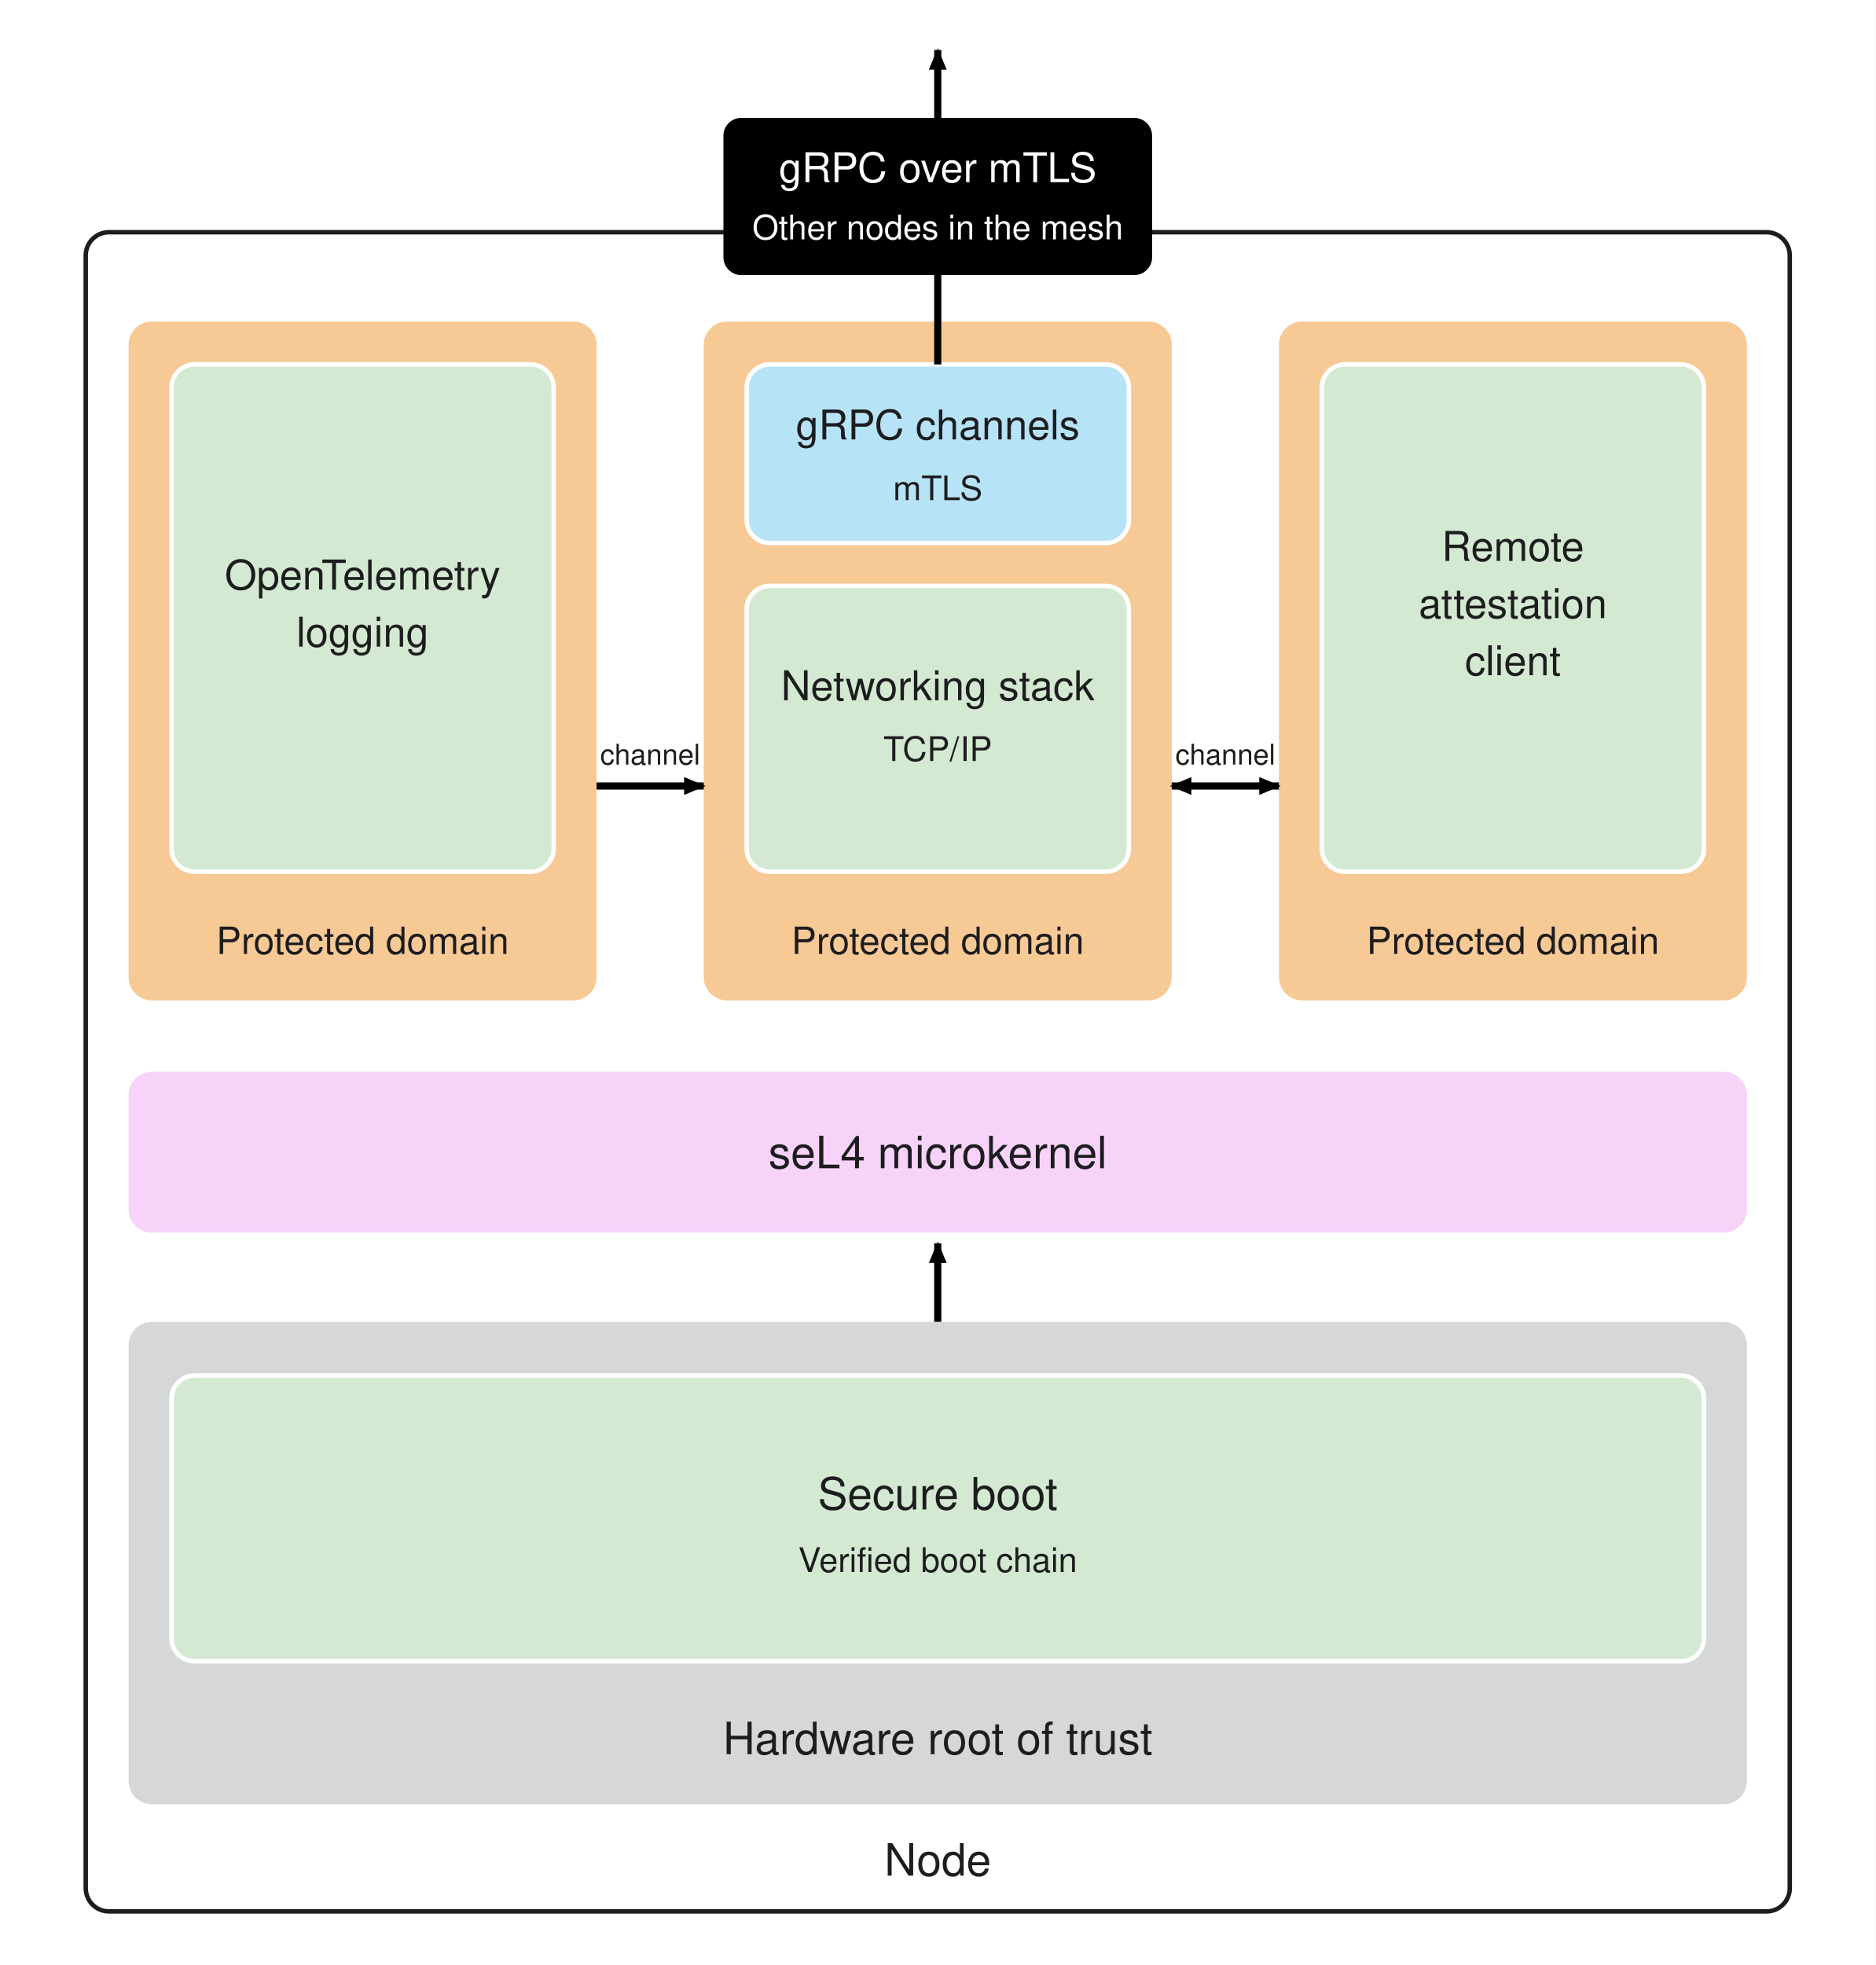
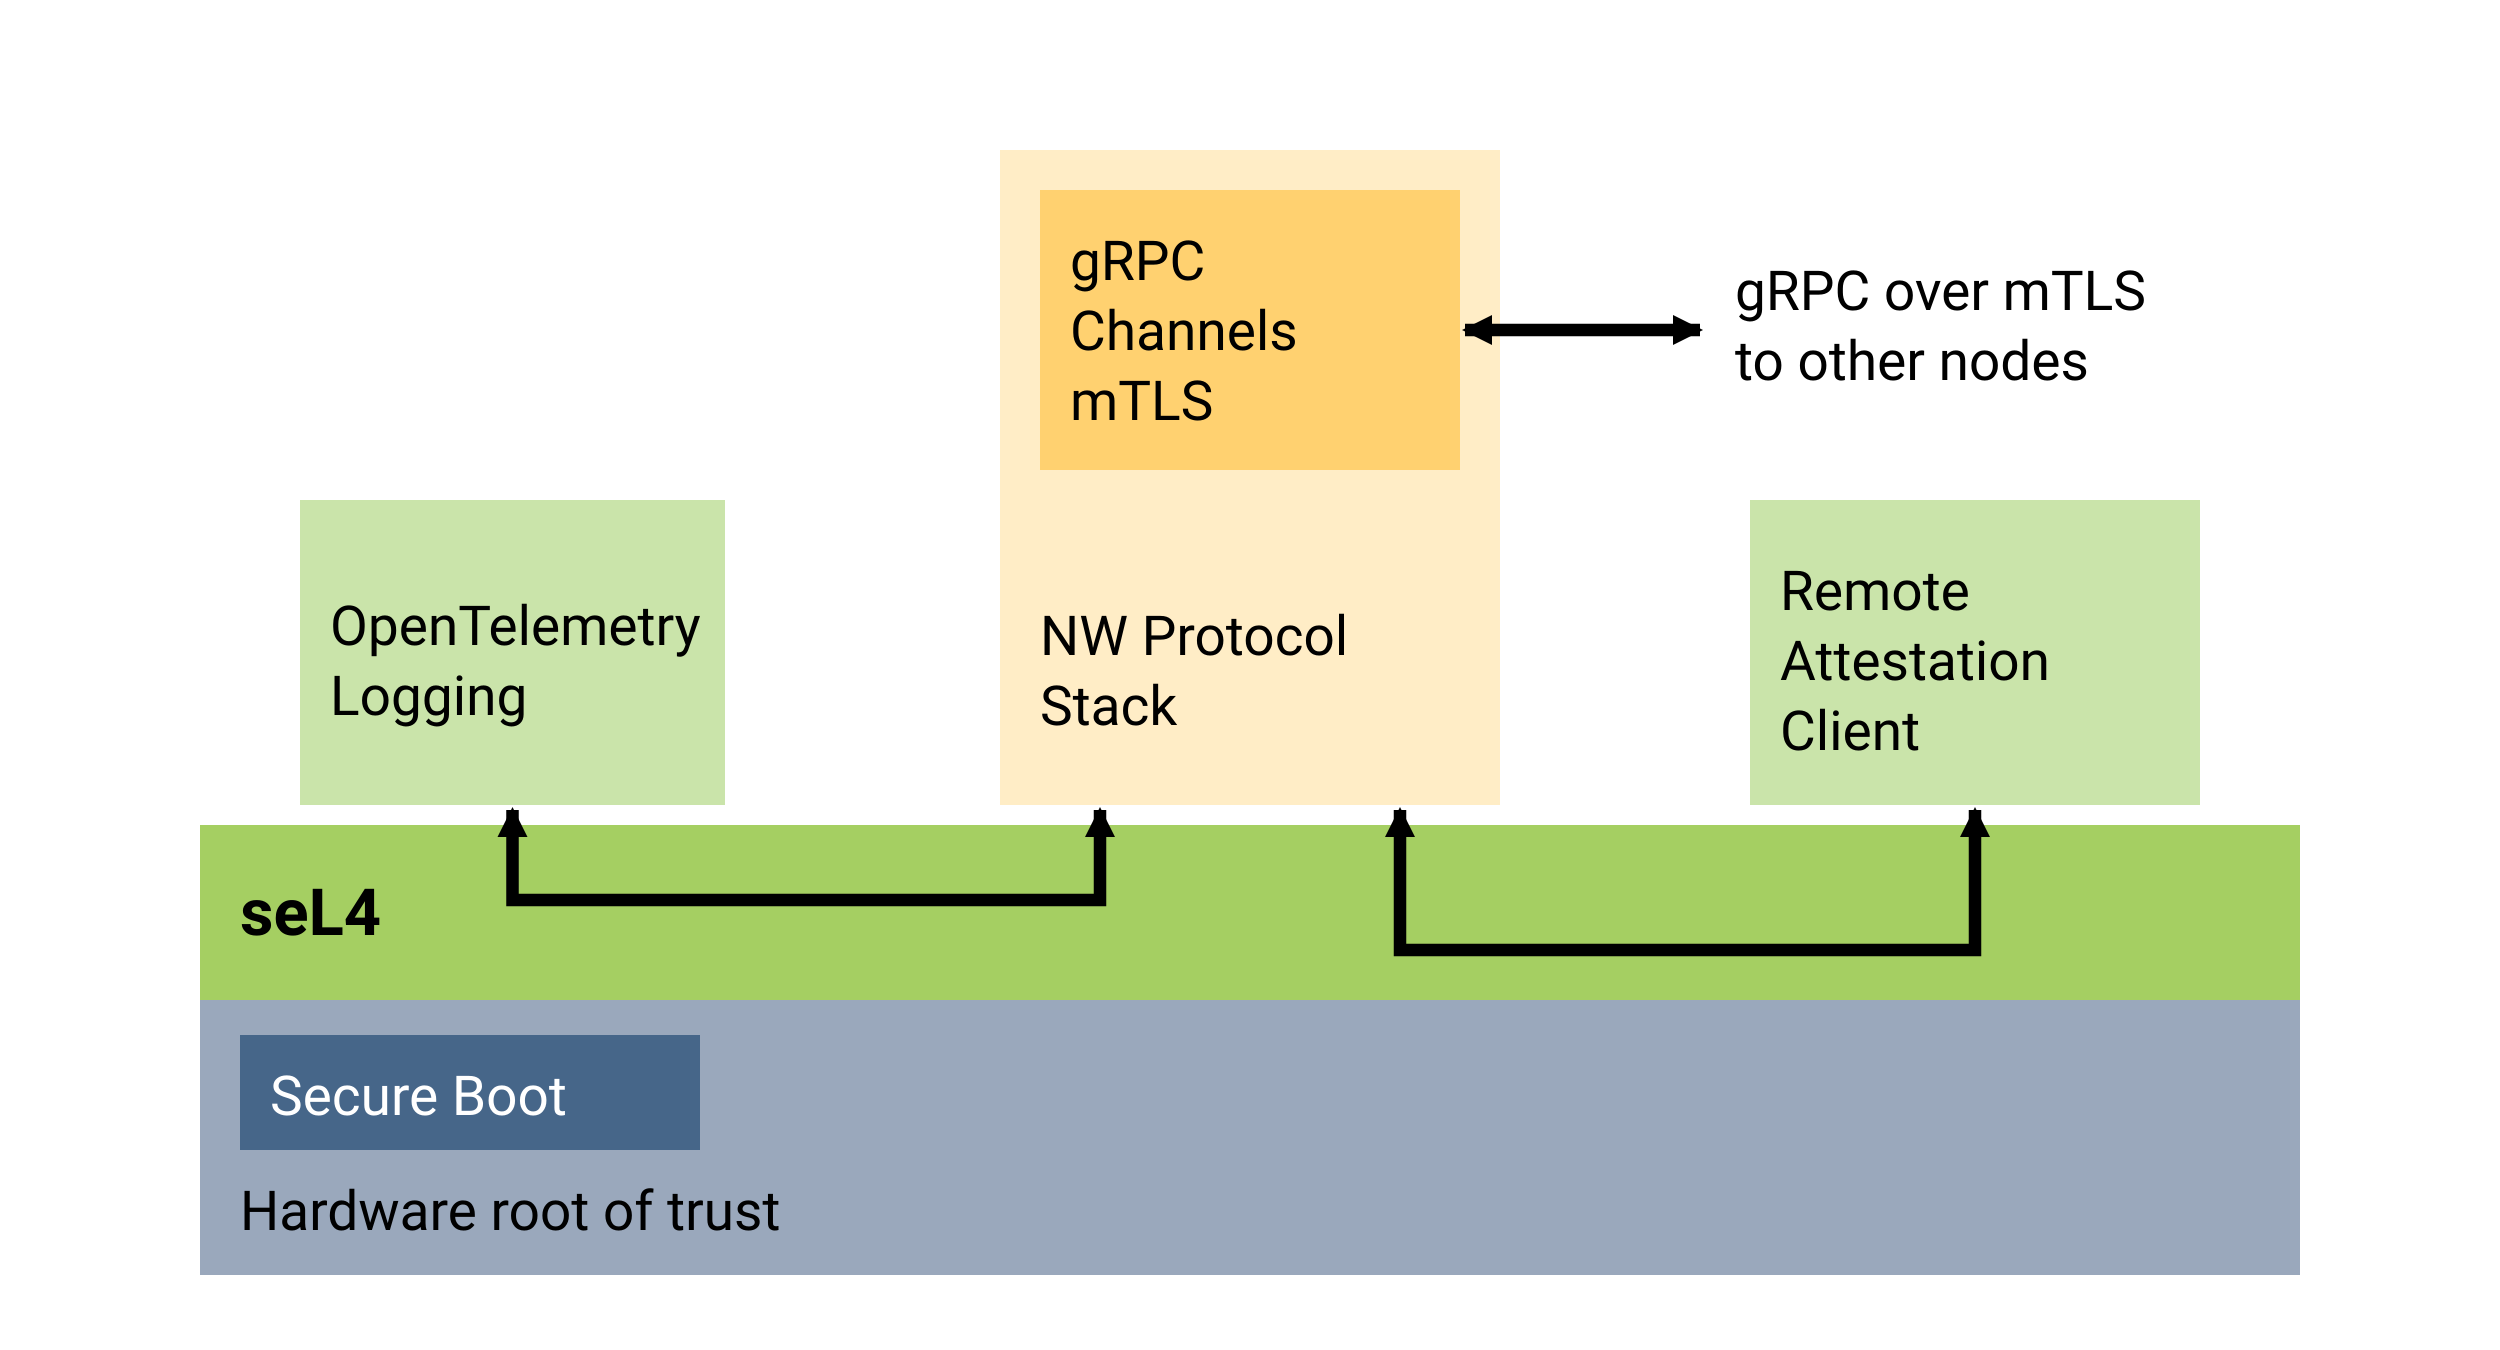
- <svg xmlns="http://www.w3.org/2000/svg" width="1050" height="1100" viewBox="0 0 1050 1100" role="img" aria-labelledby="title description">
+ <svg xmlns="http://www.w3.org/2000/svg" width="1000" height="540" viewBox="0 0 1000 540" role="img" aria-labelledby="title description">
  <defs>
-     <marker id="arrow" viewBox="0 0 12 10" refX="11" refY="5" markerWidth="12" markerHeight="10" markerUnits="userSpaceOnUse" orient="auto-start-reverse">
-       <path d="M 0 0 L 12 5 L 0 10 Z" fill="#000" />
+     <marker id="head" viewBox="0 0 10 10" refX="9" refY="5" markerWidth="12" markerHeight="12" markerUnits="userSpaceOnUse" orient="auto-start-reverse">
+       <path d="M 0 0 L 10 5 L 0 10 Z" fill="#000" />
    </marker>
  </defs>
-   <rect x="0" y="0" width="1050" height="1100" fill="#fff" />
-   <g font-family="Helvetica, Arial, Liberation Sans, sans-serif" fill="#1d1d1f" font-weight="400" text-anchor="middle">
-     <rect x="48" y="130" width="954" height="940" rx="13" fill="#fff" stroke="#1d1d1f" stroke-width="2.5" />
-     <text x="525" y="1050" font-size="25">Node</text>
-     <rect x="72" y="180" width="262" height="380" rx="13" fill="#f7c995" />
-     <rect x="96" y="204" width="214" height="284" rx="13" fill="#d4e9d2" stroke="#fff" stroke-width="2.5" />
-     <text x="203" y="330" font-size="23">OpenTelemetry</text>
-     <text x="203" y="362" font-size="23">logging</text>
-     <text x="203" y="534" font-size="21">Protected domain</text>
-     <rect x="394" y="180" width="262" height="380" rx="13" fill="#f7c995" />
-     <rect x="418" y="204" width="214" height="100" rx="13" fill="#b7e3f7" stroke="#fff" stroke-width="2.5" />
-     <text x="525" y="246" font-size="23">gRPC channels</text>
-     <text x="525" y="280" font-size="19">mTLS</text>
-     <rect x="418" y="328" width="214" height="160" rx="13" fill="#d4e9d2" stroke="#fff" stroke-width="2.5" />
-     <text x="525" y="392" font-size="23">Networking stack</text>
-     <text x="525" y="426" font-size="19">TCP/IP</text>
-     <text x="525" y="534" font-size="21">Protected domain</text>
-     <rect x="716" y="180" width="262" height="380" rx="13" fill="#f7c995" />
-     <rect x="740" y="204" width="214" height="284" rx="13" fill="#d4e9d2" stroke="#fff" stroke-width="2.5" />
-     <text x="847" y="314" font-size="23">Remote</text>
-     <text x="847" y="346" font-size="23">attestation</text>
-     <text x="847" y="378" font-size="23">client</text>
-     <text x="847" y="534" font-size="21">Protected domain</text>
-     <path d="M 334 440 H 394" fill="none" stroke="#000" stroke-width="4" marker-end="url(#arrow)" />
-     <text x="364" y="428" font-size="16">channel</text>
-     <path d="M 656 440 H 716" fill="none" stroke="#000" stroke-width="4" marker-start="url(#arrow)" marker-end="url(#arrow)" />
-     <text x="686" y="428" font-size="16">channel</text>
-     <path d="M 525 204 V 28" fill="none" stroke="#000" stroke-width="4" marker-end="url(#arrow)" />
-     <rect x="405" y="66" width="240" height="88" rx="10" fill="#000" />
-     <text x="525" y="102" font-size="23" fill="#fff">gRPC over mTLS</text>
-     <text x="525" y="134" font-size="19" fill="#fff">Other nodes in the mesh</text>
-     <rect x="72" y="600" width="906" height="90" rx="13" fill="#f7d2f9" />
-     <text x="525" y="654" font-size="25">seL4 microkernel</text>
-     <path d="M 525 740 V 696" fill="none" stroke="#000" stroke-width="4" marker-end="url(#arrow)" />
-     <rect x="72" y="740" width="906" height="270" rx="13" fill="#d6d7d7" />
-     <rect x="96" y="770" width="858" height="160" rx="13" fill="#d4e9d2" stroke="#fff" stroke-width="2.5" />
-     <text x="525" y="845" font-size="25">Secure boot</text>
-     <text x="525" y="880" font-size="19">Verified boot chain</text>
-     <text x="525" y="982" font-size="25">Hardware root of trust</text>
+   <rect x="0" y="0" width="1000" height="540" fill="#fff" />
+   <g font-family="Roboto, Helvetica, Arial, Liberation Sans, sans-serif" font-size="22" fill="#000">
+     <rect x="80" y="400" width="840" height="110" fill="#9aa8bc" />
+     <text x="96" y="492">Hardware root of trust</text>
+     <rect x="96" y="414" width="184" height="46" fill="#466689" />
+     <text x="108" y="446" fill="#fff">Secure Boot</text>
+     <rect x="80" y="330" width="840" height="70" fill="#a5cf62" />
+     <text x="96" y="374" font-weight="700" font-size="26">seL4</text>
+     <rect x="120" y="200" width="170" height="122" fill="#cae4aa" />
+     <text x="132" y="258">OpenTelemetry</text>
+     <text x="132" y="286">Logging</text>
+     <rect x="400" y="60" width="200" height="262" fill="#ffedc6" />
+     <rect x="416" y="76" width="168" height="112" fill="#ffd170" />
+     <text x="428" y="112">gRPC</text>
+     <text x="428" y="140">Channels</text>
+     <text x="428" y="168">mTLS</text>
+     <text x="416" y="262">NW Protocol</text>
+     <text x="416" y="290">Stack</text>
+     <rect x="700" y="200" width="180" height="122" fill="#cae4aa" />
+     <text x="712" y="244">Remote</text>
+     <text x="712" y="272">Attestation</text>
+     <text x="712" y="300">Client</text>
+     <path d="M 205 324 V 360 H 440 V 324" fill="none" stroke="#000" stroke-width="5" marker-start="url(#head)" marker-end="url(#head)" />
+     <path d="M 790 324 V 380 H 560 V 324" fill="none" stroke="#000" stroke-width="5" marker-start="url(#head)" marker-end="url(#head)" />
+     <path d="M 586 132 H 680" fill="none" stroke="#000" stroke-width="5" marker-start="url(#head)" marker-end="url(#head)" />
+     <text x="694" y="124">gRPC over mTLS</text>
+     <text x="694" y="152">to other nodes</text>
  </g>
</svg>
